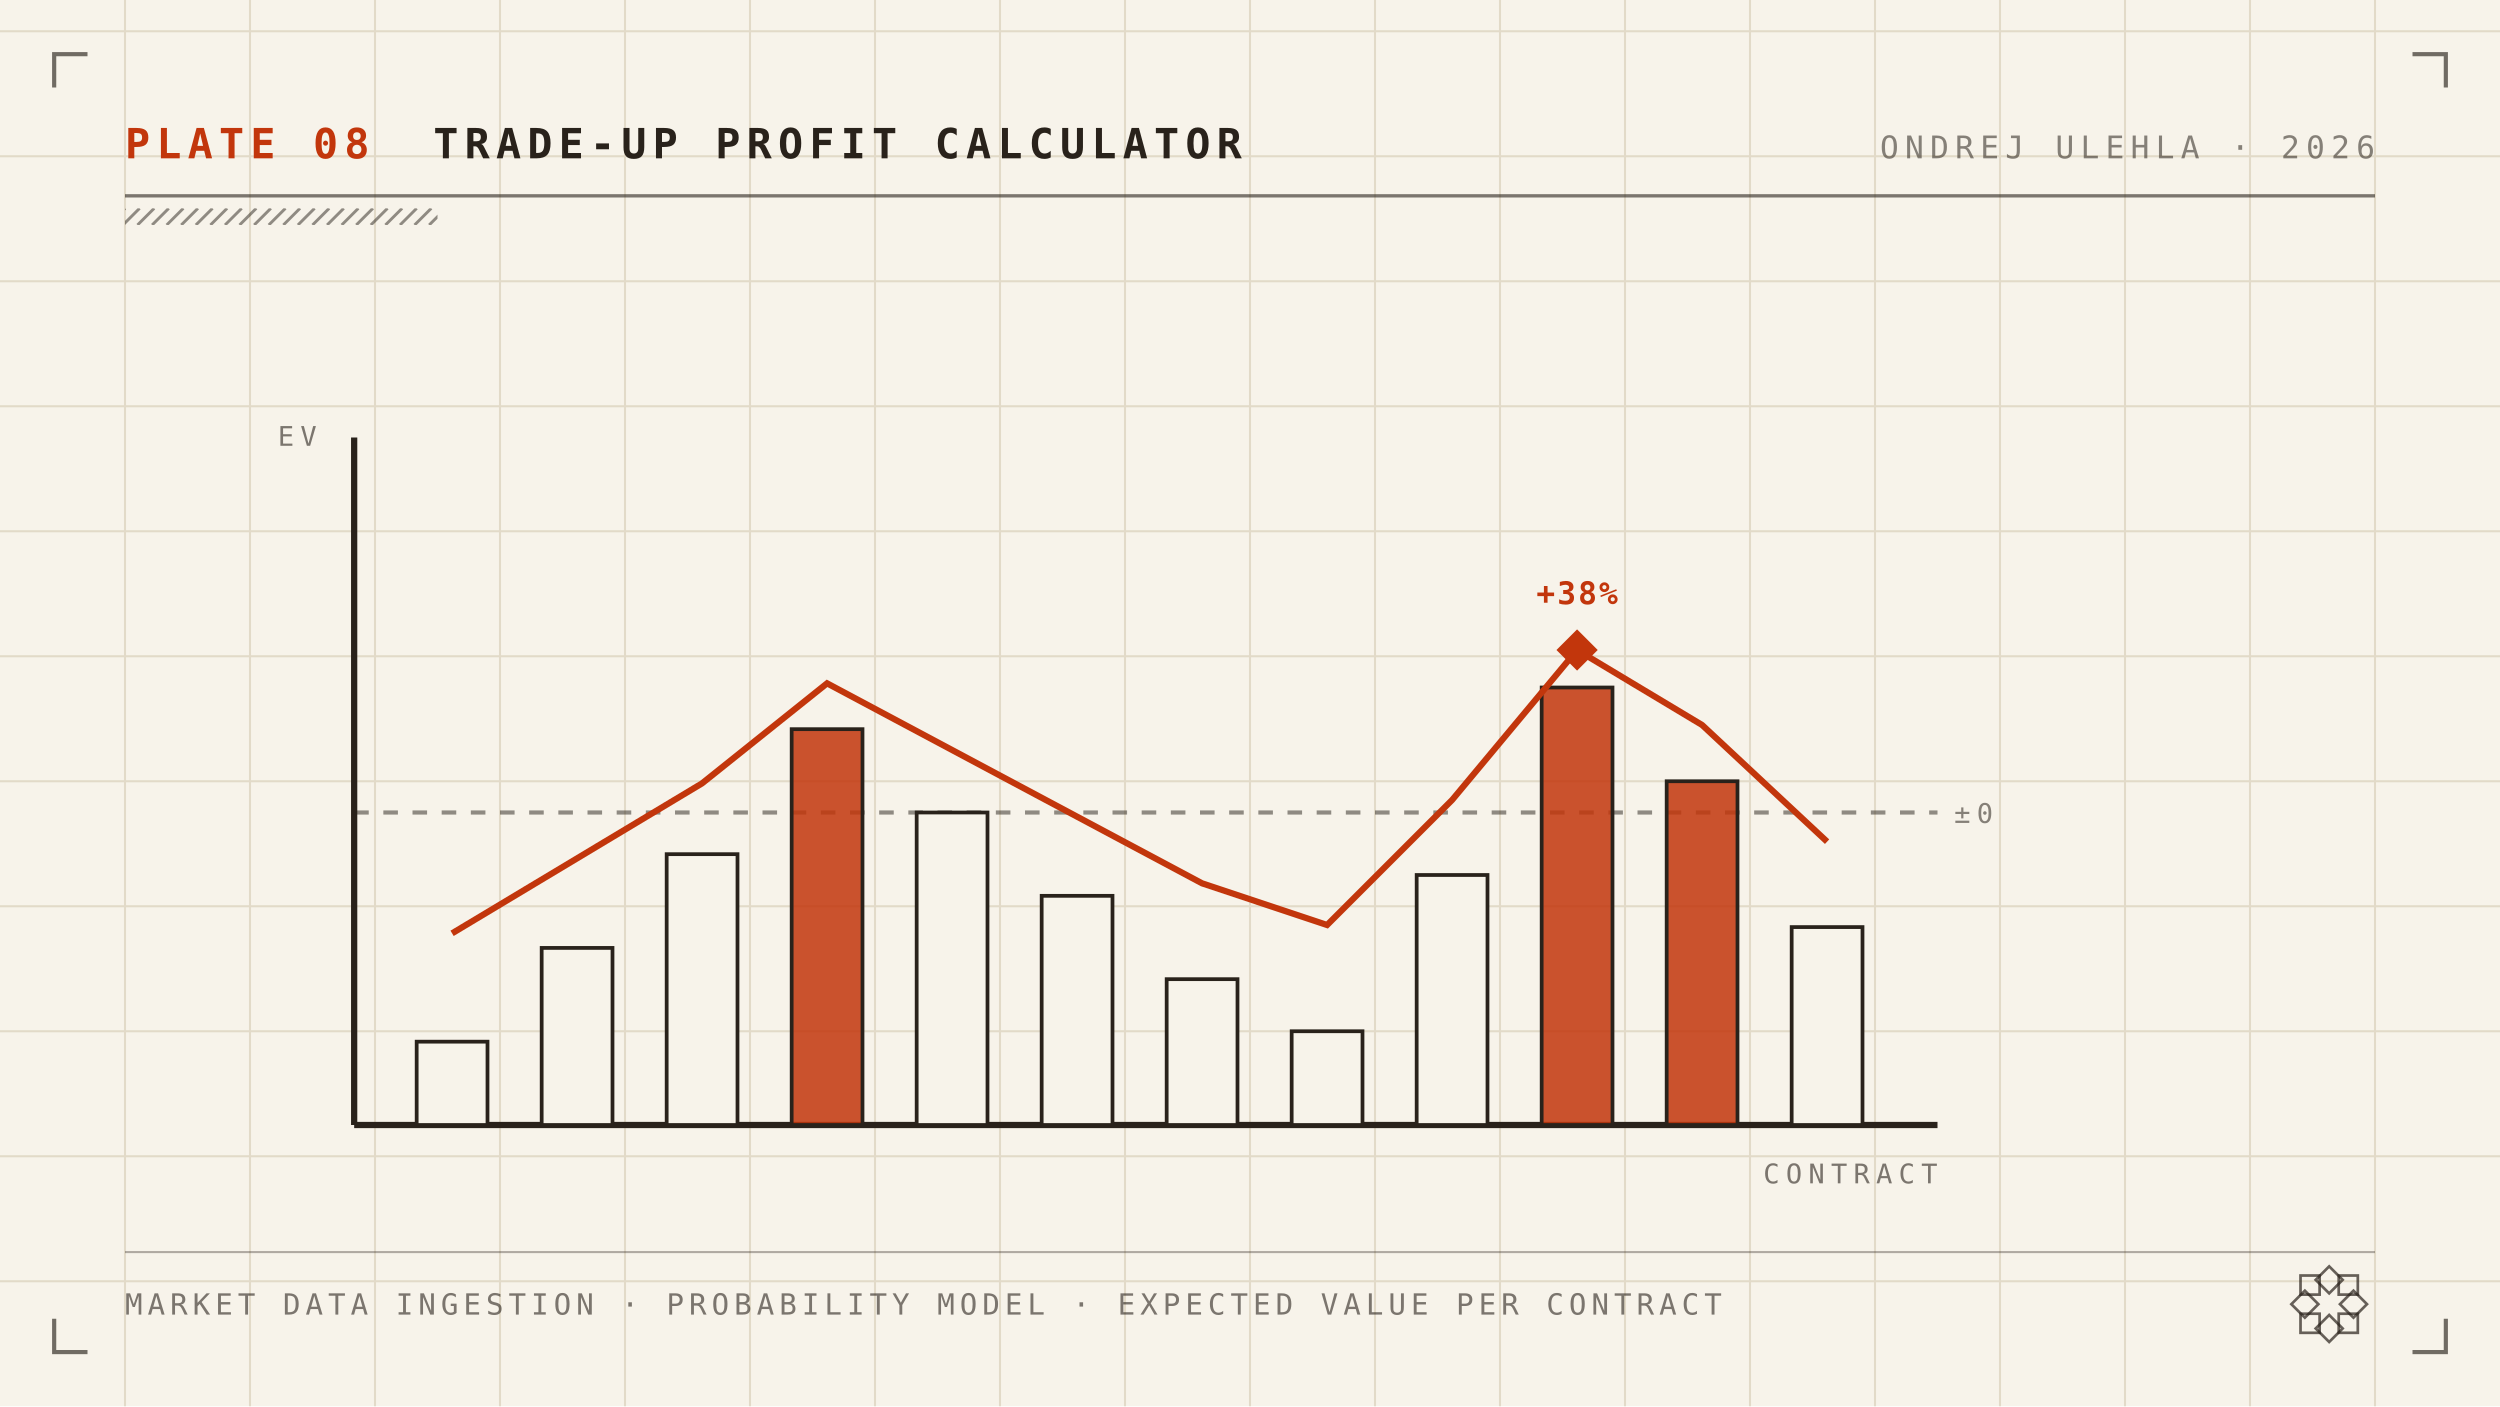
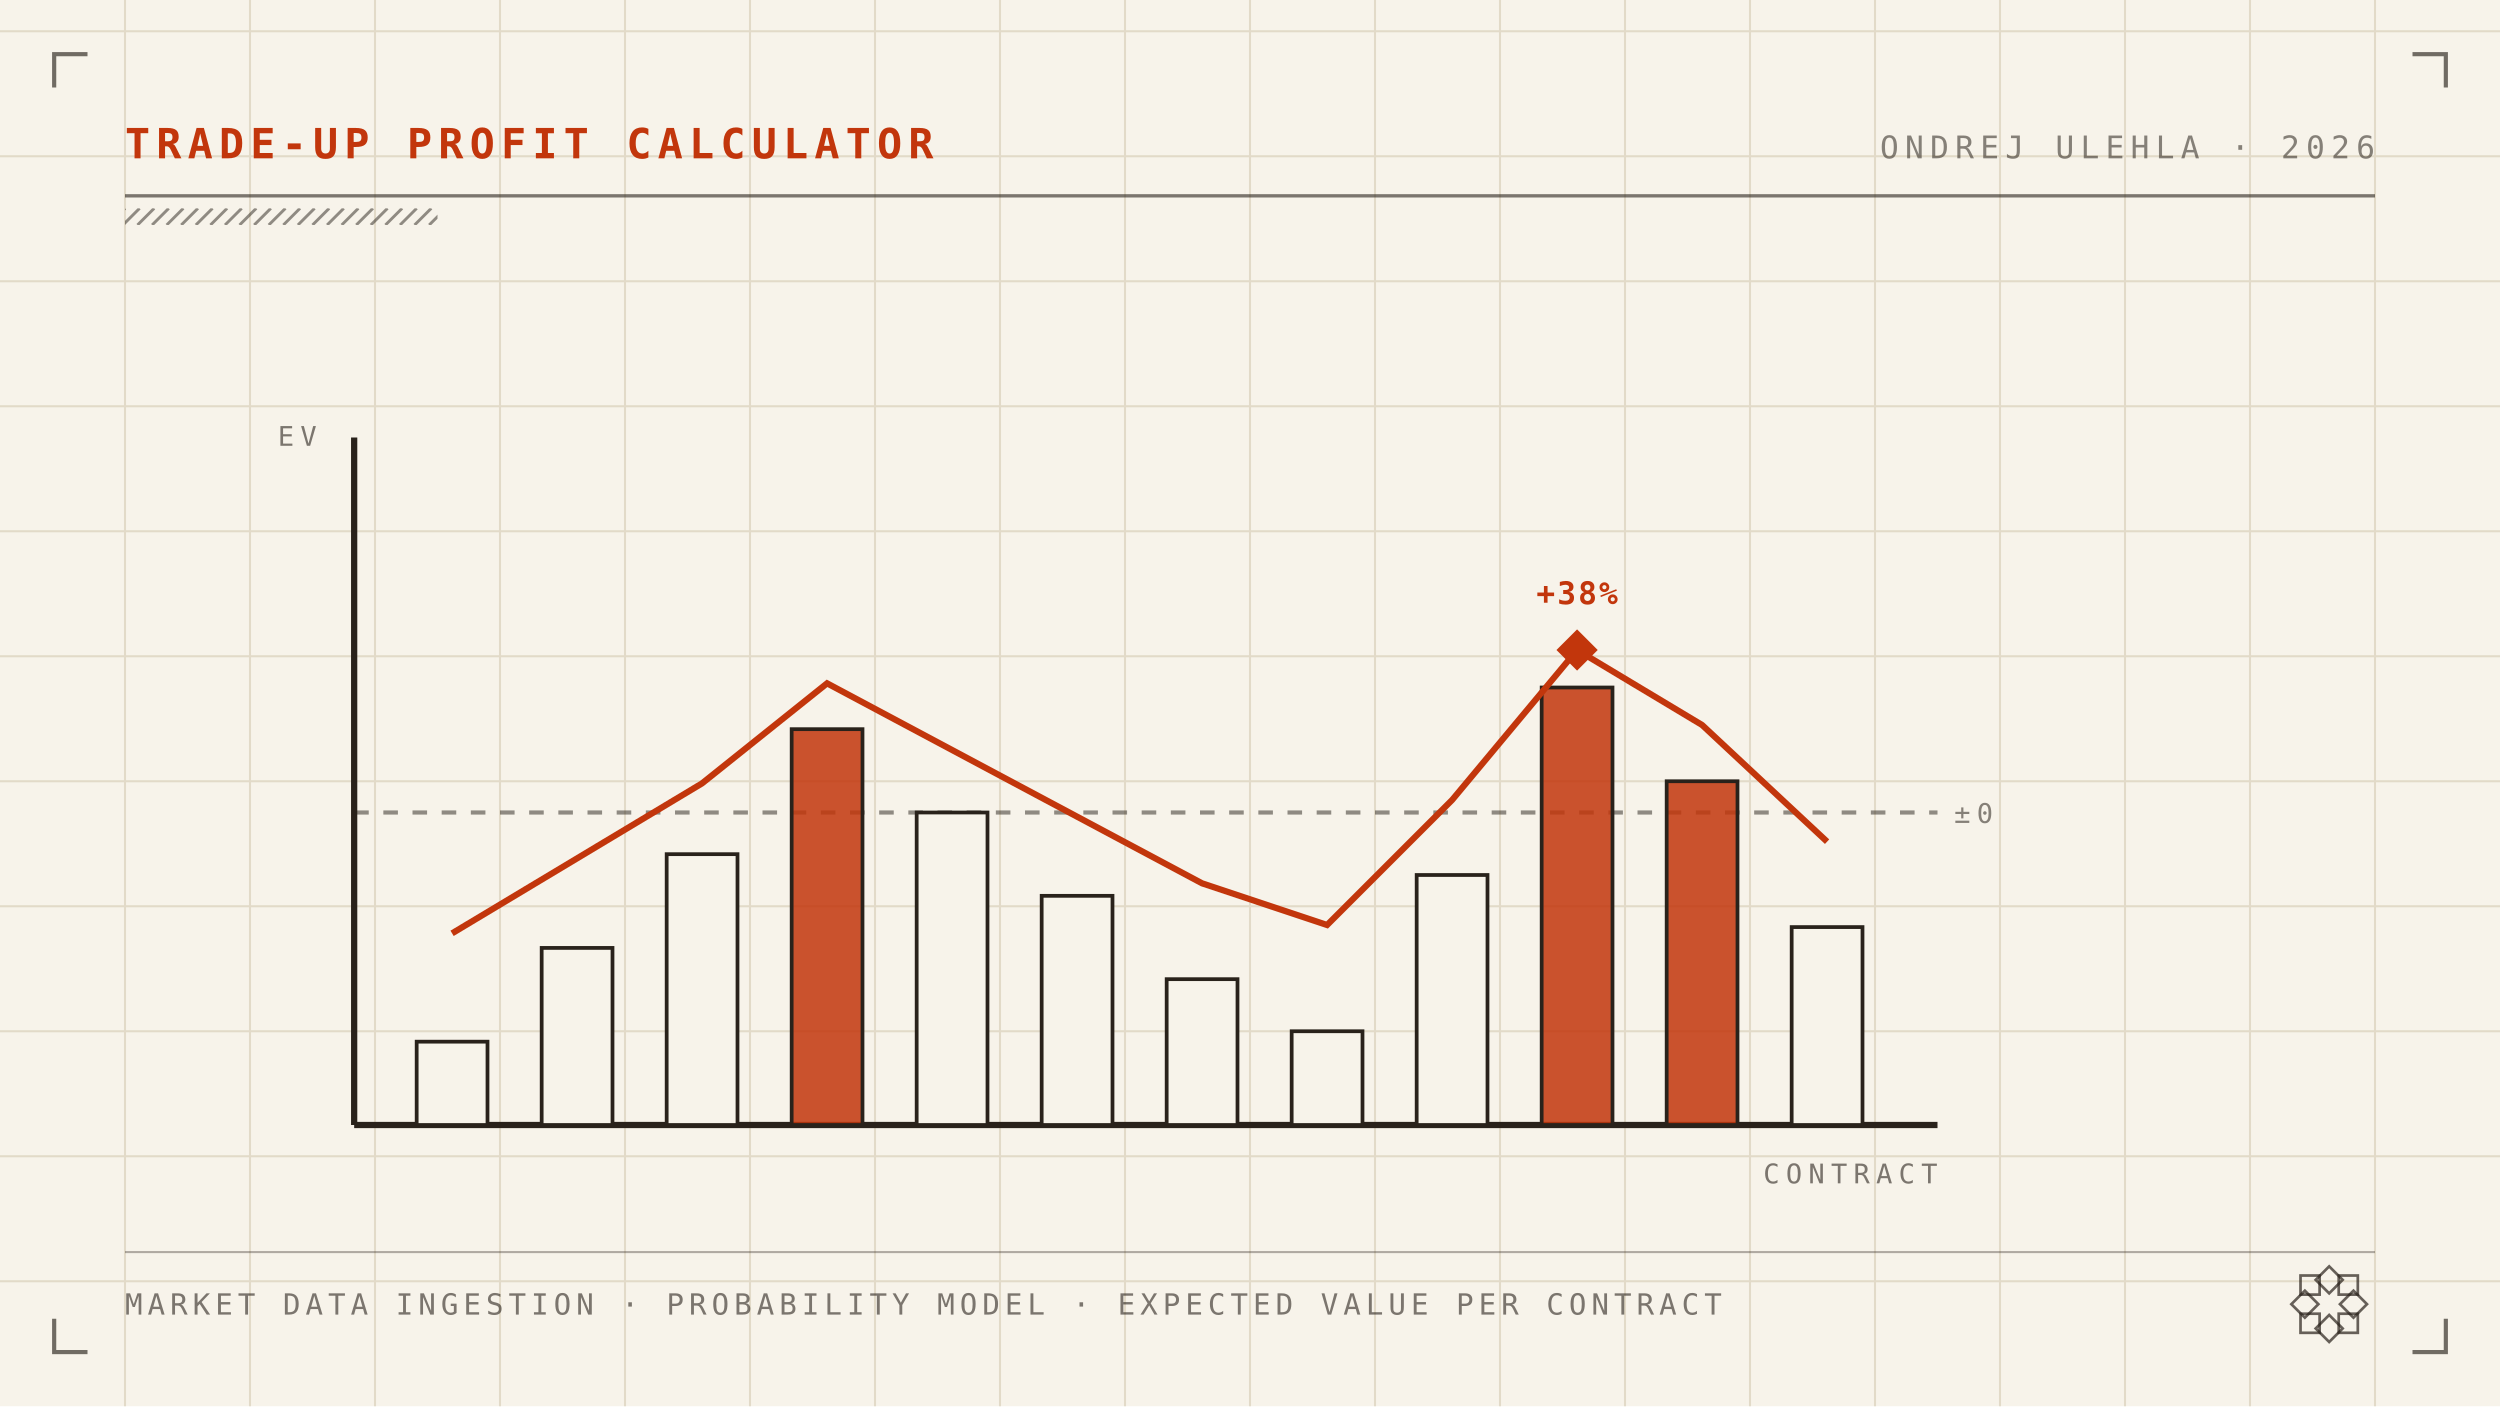
<svg xmlns="http://www.w3.org/2000/svg" width="1200" height="675" viewBox="0 0 1200 675">
  <rect width="1200" height="675" fill="#f7f3ea" />
  <g stroke="#e2dac8" stroke-width="1">
    <line x1="60" y1="0" x2="60" y2="675" />
    <line x1="120" y1="0" x2="120" y2="675" />
    <line x1="180" y1="0" x2="180" y2="675" />
    <line x1="240" y1="0" x2="240" y2="675" />
    <line x1="300" y1="0" x2="300" y2="675" />
    <line x1="360" y1="0" x2="360" y2="675" />
    <line x1="420" y1="0" x2="420" y2="675" />
    <line x1="480" y1="0" x2="480" y2="675" />
    <line x1="540" y1="0" x2="540" y2="675" />
    <line x1="600" y1="0" x2="600" y2="675" />
    <line x1="660" y1="0" x2="660" y2="675" />
    <line x1="720" y1="0" x2="720" y2="675" />
    <line x1="780" y1="0" x2="780" y2="675" />
    <line x1="840" y1="0" x2="840" y2="675" />
    <line x1="900" y1="0" x2="900" y2="675" />
    <line x1="960" y1="0" x2="960" y2="675" />
    <line x1="1020" y1="0" x2="1020" y2="675" />
    <line x1="1080" y1="0" x2="1080" y2="675" />
    <line x1="1140" y1="0" x2="1140" y2="675" />
    <line x1="0" y1="15" x2="1200" y2="15" />
    <line x1="0" y1="75" x2="1200" y2="75" />
    <line x1="0" y1="135" x2="1200" y2="135" />
    <line x1="0" y1="195" x2="1200" y2="195" />
    <line x1="0" y1="255" x2="1200" y2="255" />
    <line x1="0" y1="315" x2="1200" y2="315" />
    <line x1="0" y1="375" x2="1200" y2="375" />
    <line x1="0" y1="435" x2="1200" y2="435" />
    <line x1="0" y1="495" x2="1200" y2="495" />
    <line x1="0" y1="555" x2="1200" y2="555" />
    <line x1="0" y1="615" x2="1200" y2="615" />
  </g>
  <g stroke="#29221b" stroke-opacity="0.65" stroke-width="2">
    <path d="M26 42 V26 H42" fill="none" />
    <path d="M1158 26 H1174 V42" fill="none" />
    <path d="M1174 633 V649 H1158" fill="none" />
    <path d="M42 649 H26 V633" fill="none" />
  </g>
-   <text x="60" y="76" font-family="ui-monospace, Menlo, Consolas, monospace" font-size="20" font-weight="600" letter-spacing="3" text-anchor="start" fill="#c2360c" fill-opacity="1">PLATE 08</text>
-   <text x="208" y="76" font-family="ui-monospace, Menlo, Consolas, monospace" font-size="20" font-weight="600" letter-spacing="3" text-anchor="start" fill="#29221b" fill-opacity="1">TRADE-UP PROFIT CALCULATOR</text>
+   <text x="60" y="76" font-family="ui-monospace, Menlo, Consolas, monospace" font-size="20" font-weight="600" letter-spacing="3" text-anchor="start" fill="#c2360c" fill-opacity="1">TRADE-UP PROFIT CALCULATOR</text>
  <text x="1140" y="76" font-family="ui-monospace, Menlo, Consolas, monospace" font-size="15" font-weight="500" letter-spacing="3" text-anchor="end" fill="#29221b" fill-opacity="0.55">ONDREJ ULEHLA · 2026</text>
  <line x1="60" y1="94" x2="1140" y2="94" stroke="#29221b" stroke-opacity="0.6" stroke-width="1.6" />
  <g clip-path="url(#hp-60-100)">
    <defs>
      <clipPath id="hp-60-100">
        <rect x="60" y="100" width="150" height="8" />
      </clipPath>
    </defs>
    <g stroke="#29221b" stroke-opacity="0.5" stroke-width="1.4">
      <line x1="52" y1="108" x2="60" y2="100" />
      <line x1="59" y1="108" x2="67" y2="100" />
      <line x1="66" y1="108" x2="74" y2="100" />
      <line x1="73" y1="108" x2="81" y2="100" />
      <line x1="80" y1="108" x2="88" y2="100" />
      <line x1="87" y1="108" x2="95" y2="100" />
      <line x1="94" y1="108" x2="102" y2="100" />
      <line x1="101" y1="108" x2="109" y2="100" />
      <line x1="108" y1="108" x2="116" y2="100" />
      <line x1="115" y1="108" x2="123" y2="100" />
      <line x1="122" y1="108" x2="130" y2="100" />
      <line x1="129" y1="108" x2="137" y2="100" />
      <line x1="136" y1="108" x2="144" y2="100" />
      <line x1="143" y1="108" x2="151" y2="100" />
      <line x1="150" y1="108" x2="158" y2="100" />
      <line x1="157" y1="108" x2="165" y2="100" />
      <line x1="164" y1="108" x2="172" y2="100" />
      <line x1="171" y1="108" x2="179" y2="100" />
      <line x1="178" y1="108" x2="186" y2="100" />
      <line x1="185" y1="108" x2="193" y2="100" />
      <line x1="192" y1="108" x2="200" y2="100" />
      <line x1="199" y1="108" x2="207" y2="100" />
      <line x1="206" y1="108" x2="214" y2="100" />
      <line x1="213" y1="108" x2="221" y2="100" />
    </g>
  </g>
  <line x1="170" y1="540" x2="930" y2="540" stroke="#29221b" stroke-width="3" fill="none" />
  <line x1="170" y1="540" x2="170" y2="210" stroke="#29221b" stroke-width="3" fill="none" />
  <text x="152" y="214" font-family="ui-monospace, Menlo, Consolas, monospace" font-size="13" font-weight="500" letter-spacing="3" text-anchor="end" fill="#29221b" fill-opacity="0.6">EV</text>
  <text x="930" y="568" font-family="ui-monospace, Menlo, Consolas, monospace" font-size="13" font-weight="500" letter-spacing="3" text-anchor="end" fill="#29221b" fill-opacity="0.6">CONTRACT</text>
  <line x1="170" y1="390" x2="930" y2="390" stroke="#29221b" stroke-width="2" fill="none" stroke-dasharray="7 7" stroke-opacity="0.5" />
  <text x="938" y="395" font-family="ui-monospace, Menlo, Consolas, monospace" font-size="13" font-weight="500" letter-spacing="3" text-anchor="start" fill="#29221b" fill-opacity="0.55">±0</text>
  <rect x="200" y="500" width="34" height="40" fill="#f7f3ea" fill-opacity="1" stroke="#29221b" stroke-width="1.8" />
  <rect x="260" y="455" width="34" height="85" fill="#f7f3ea" fill-opacity="1" stroke="#29221b" stroke-width="1.8" />
  <rect x="320" y="410" width="34" height="130" fill="#f7f3ea" fill-opacity="1" stroke="#29221b" stroke-width="1.8" />
  <rect x="380" y="350" width="34" height="190" fill="#c2360c" fill-opacity="0.85" stroke="#29221b" stroke-width="1.8" />
  <rect x="440" y="390" width="34" height="150" fill="#f7f3ea" fill-opacity="1" stroke="#29221b" stroke-width="1.8" />
  <rect x="500" y="430" width="34" height="110" fill="#f7f3ea" fill-opacity="1" stroke="#29221b" stroke-width="1.8" />
  <rect x="560" y="470" width="34" height="70" fill="#f7f3ea" fill-opacity="1" stroke="#29221b" stroke-width="1.8" />
  <rect x="620" y="495" width="34" height="45" fill="#f7f3ea" fill-opacity="1" stroke="#29221b" stroke-width="1.8" />
  <rect x="680" y="420" width="34" height="120" fill="#f7f3ea" fill-opacity="1" stroke="#29221b" stroke-width="1.8" />
  <rect x="740" y="330" width="34" height="210" fill="#c2360c" fill-opacity="0.85" stroke="#29221b" stroke-width="1.8" />
  <rect x="800" y="375" width="34" height="165" fill="#c2360c" fill-opacity="0.85" stroke="#29221b" stroke-width="1.8" />
  <rect x="860" y="445" width="34" height="95" fill="#f7f3ea" fill-opacity="1" stroke="#29221b" stroke-width="1.8" />
  <polyline points="217,448 277,412 337,376 397,328 457,360 517,392 577,424 637,444 697,384 757,312 817,348 877,404" stroke="#c2360c" stroke-width="3" fill="none" />
  <rect x="750" y="305" width="14" height="14" fill="#c2360c" transform="rotate(45 757 312)" />
  <text x="757" y="290" font-family="ui-monospace, Menlo, Consolas, monospace" font-size="15" font-weight="600" letter-spacing="1" text-anchor="middle" fill="#c2360c" fill-opacity="1">+38%</text>
  <line x1="60" y1="601" x2="1140" y2="601" stroke="#29221b" stroke-opacity="0.35" stroke-width="1" />
  <text x="60" y="631" font-family="ui-monospace, Menlo, Consolas, monospace" font-size="14" font-weight="500" letter-spacing="2.4" text-anchor="start" fill="#29221b" fill-opacity="0.6">MARKET DATA INGESTION · PROBABILITY MODEL · EXPECTED VALUE PER CONTRACT</text>
  <g fill="none" stroke="#29221b" stroke-opacity="0.7" stroke-width="1.56" transform="translate(1098 606) scale(0.8333333)">
    <rect x="7.5" y="7.5" width="11" height="11" />
    <rect x="29.5" y="7.5" width="11" height="11" />
    <rect x="7.5" y="29.5" width="11" height="11" />
    <rect x="29.5" y="29.5" width="11" height="11" />
    <rect x="18.5" y="4.5" width="11" height="11" transform="rotate(45 24 10)" />
    <rect x="32.5" y="18.5" width="11" height="11" transform="rotate(45 38 24)" />
    <rect x="18.5" y="32.5" width="11" height="11" transform="rotate(45 24 38)" />
    <rect x="4.5" y="18.5" width="11" height="11" transform="rotate(45 10 24)" />
  </g>
</svg>
